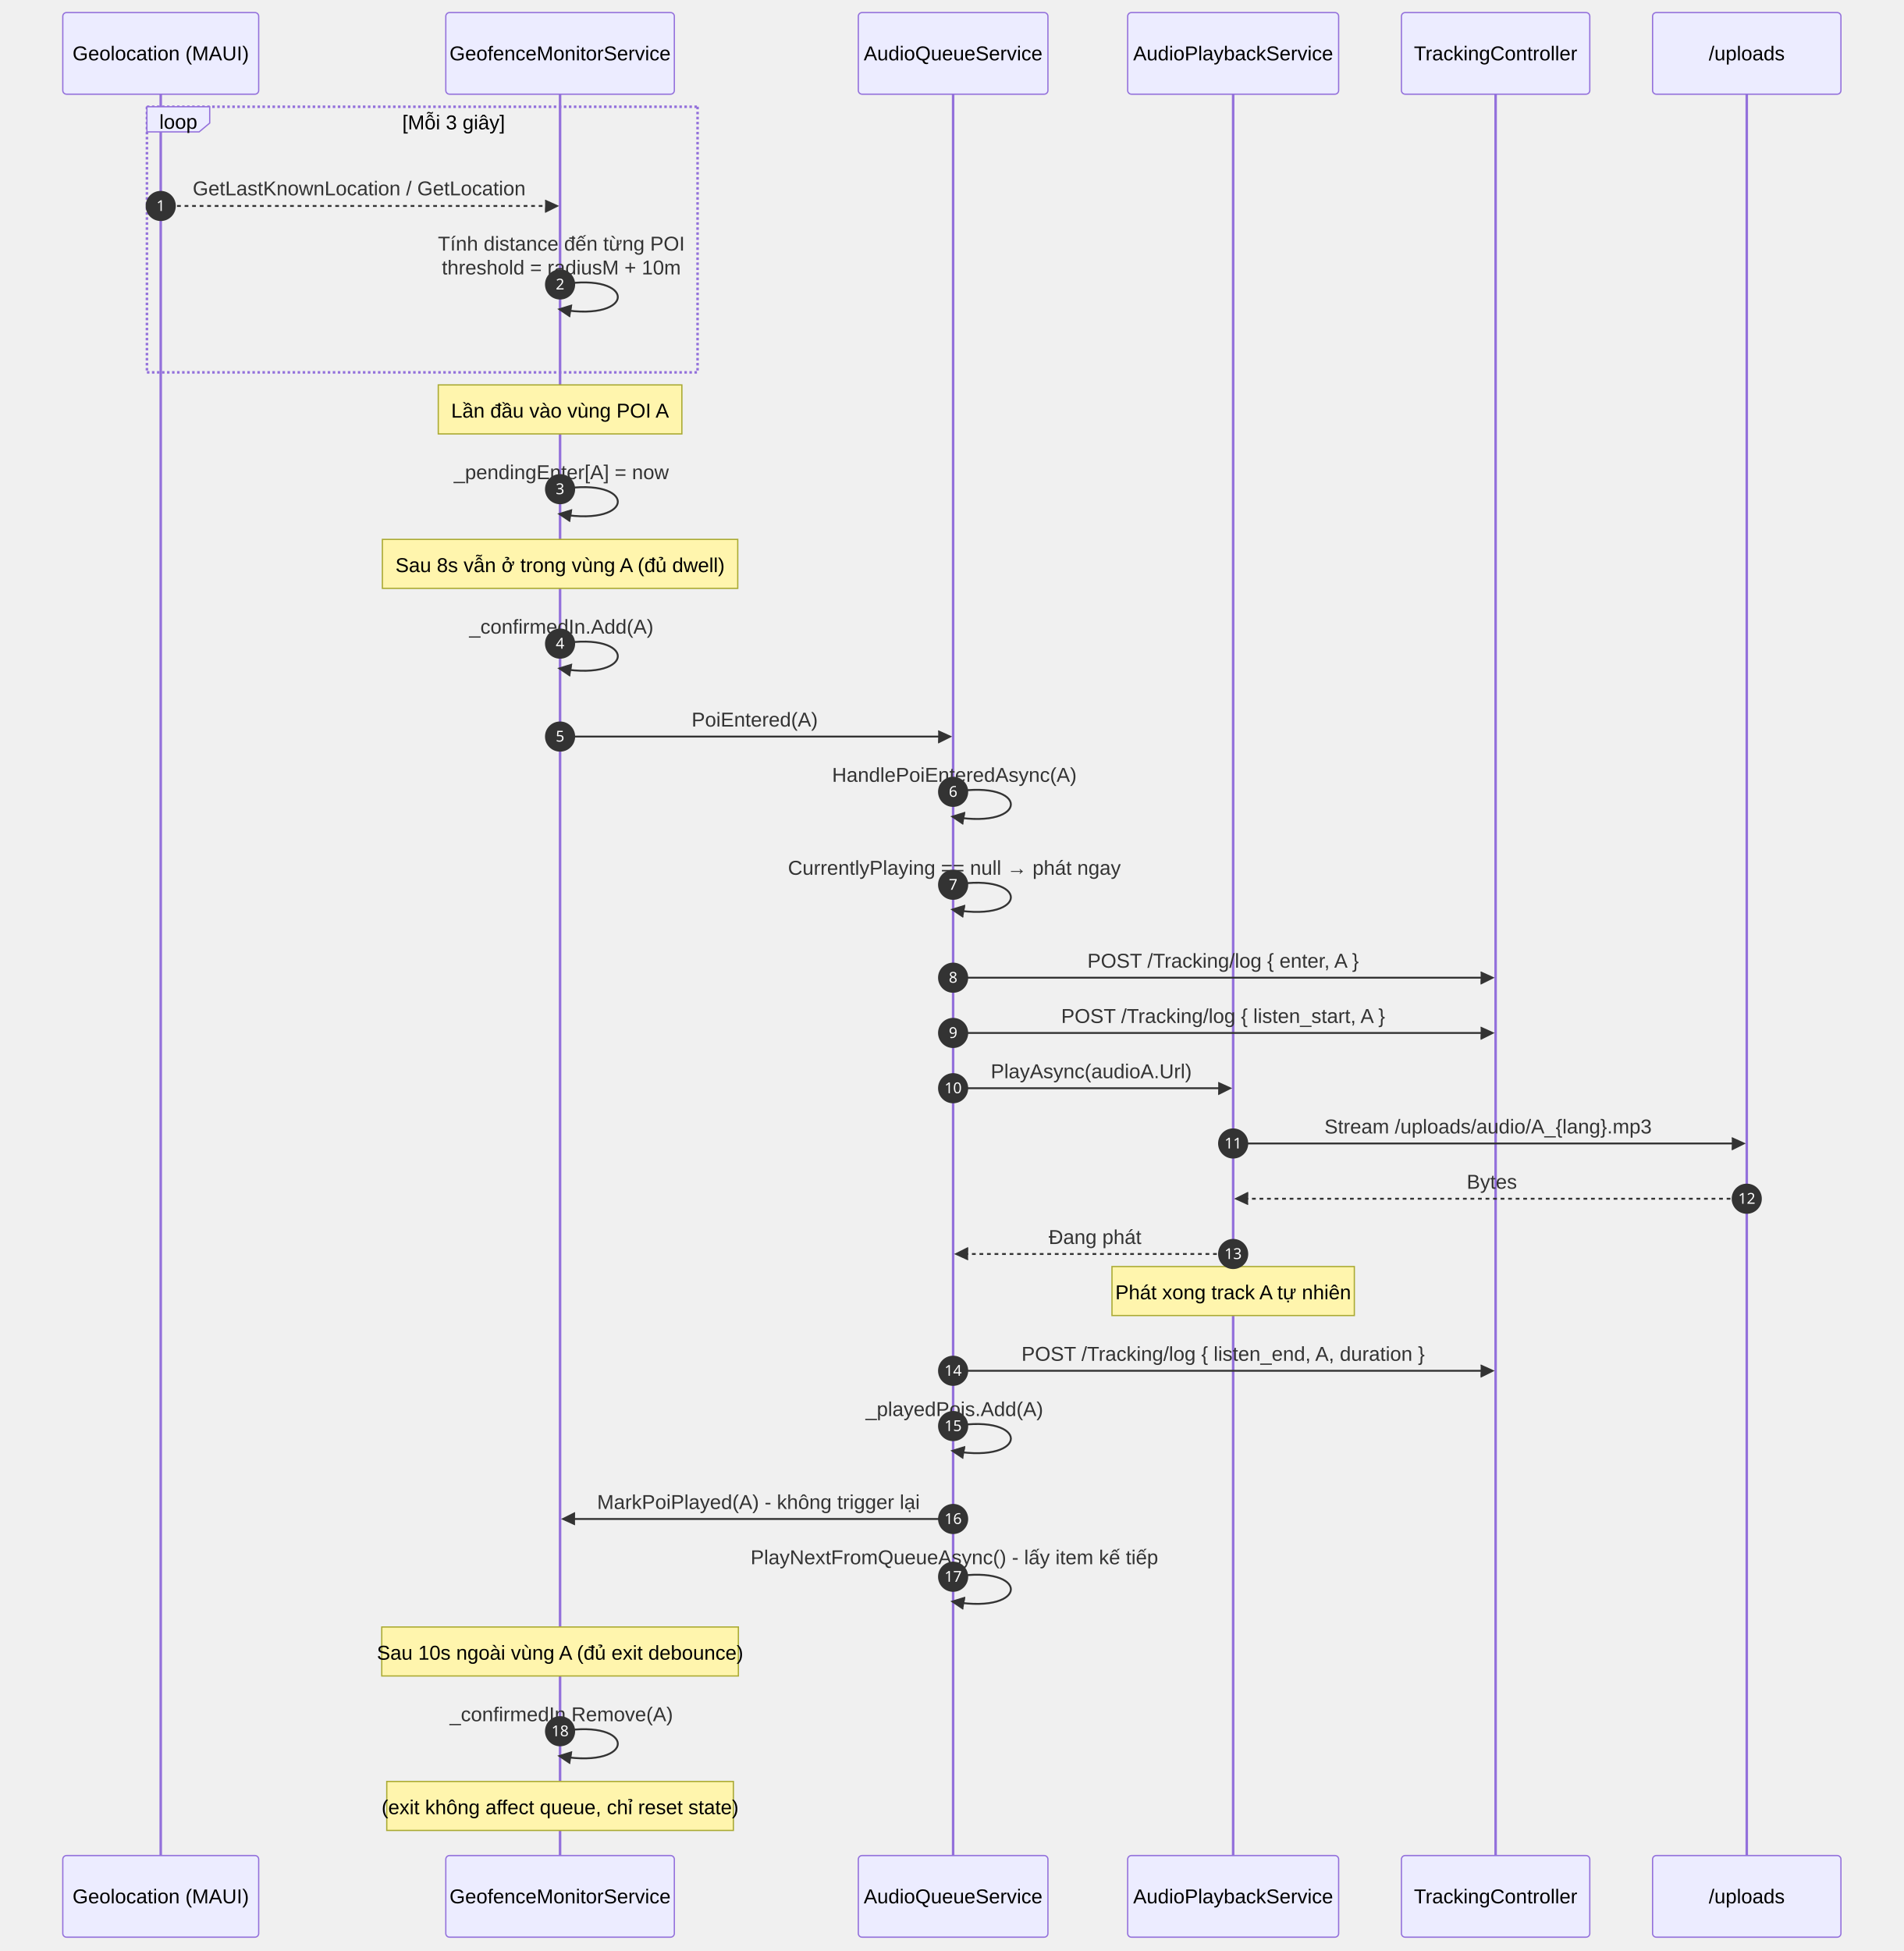
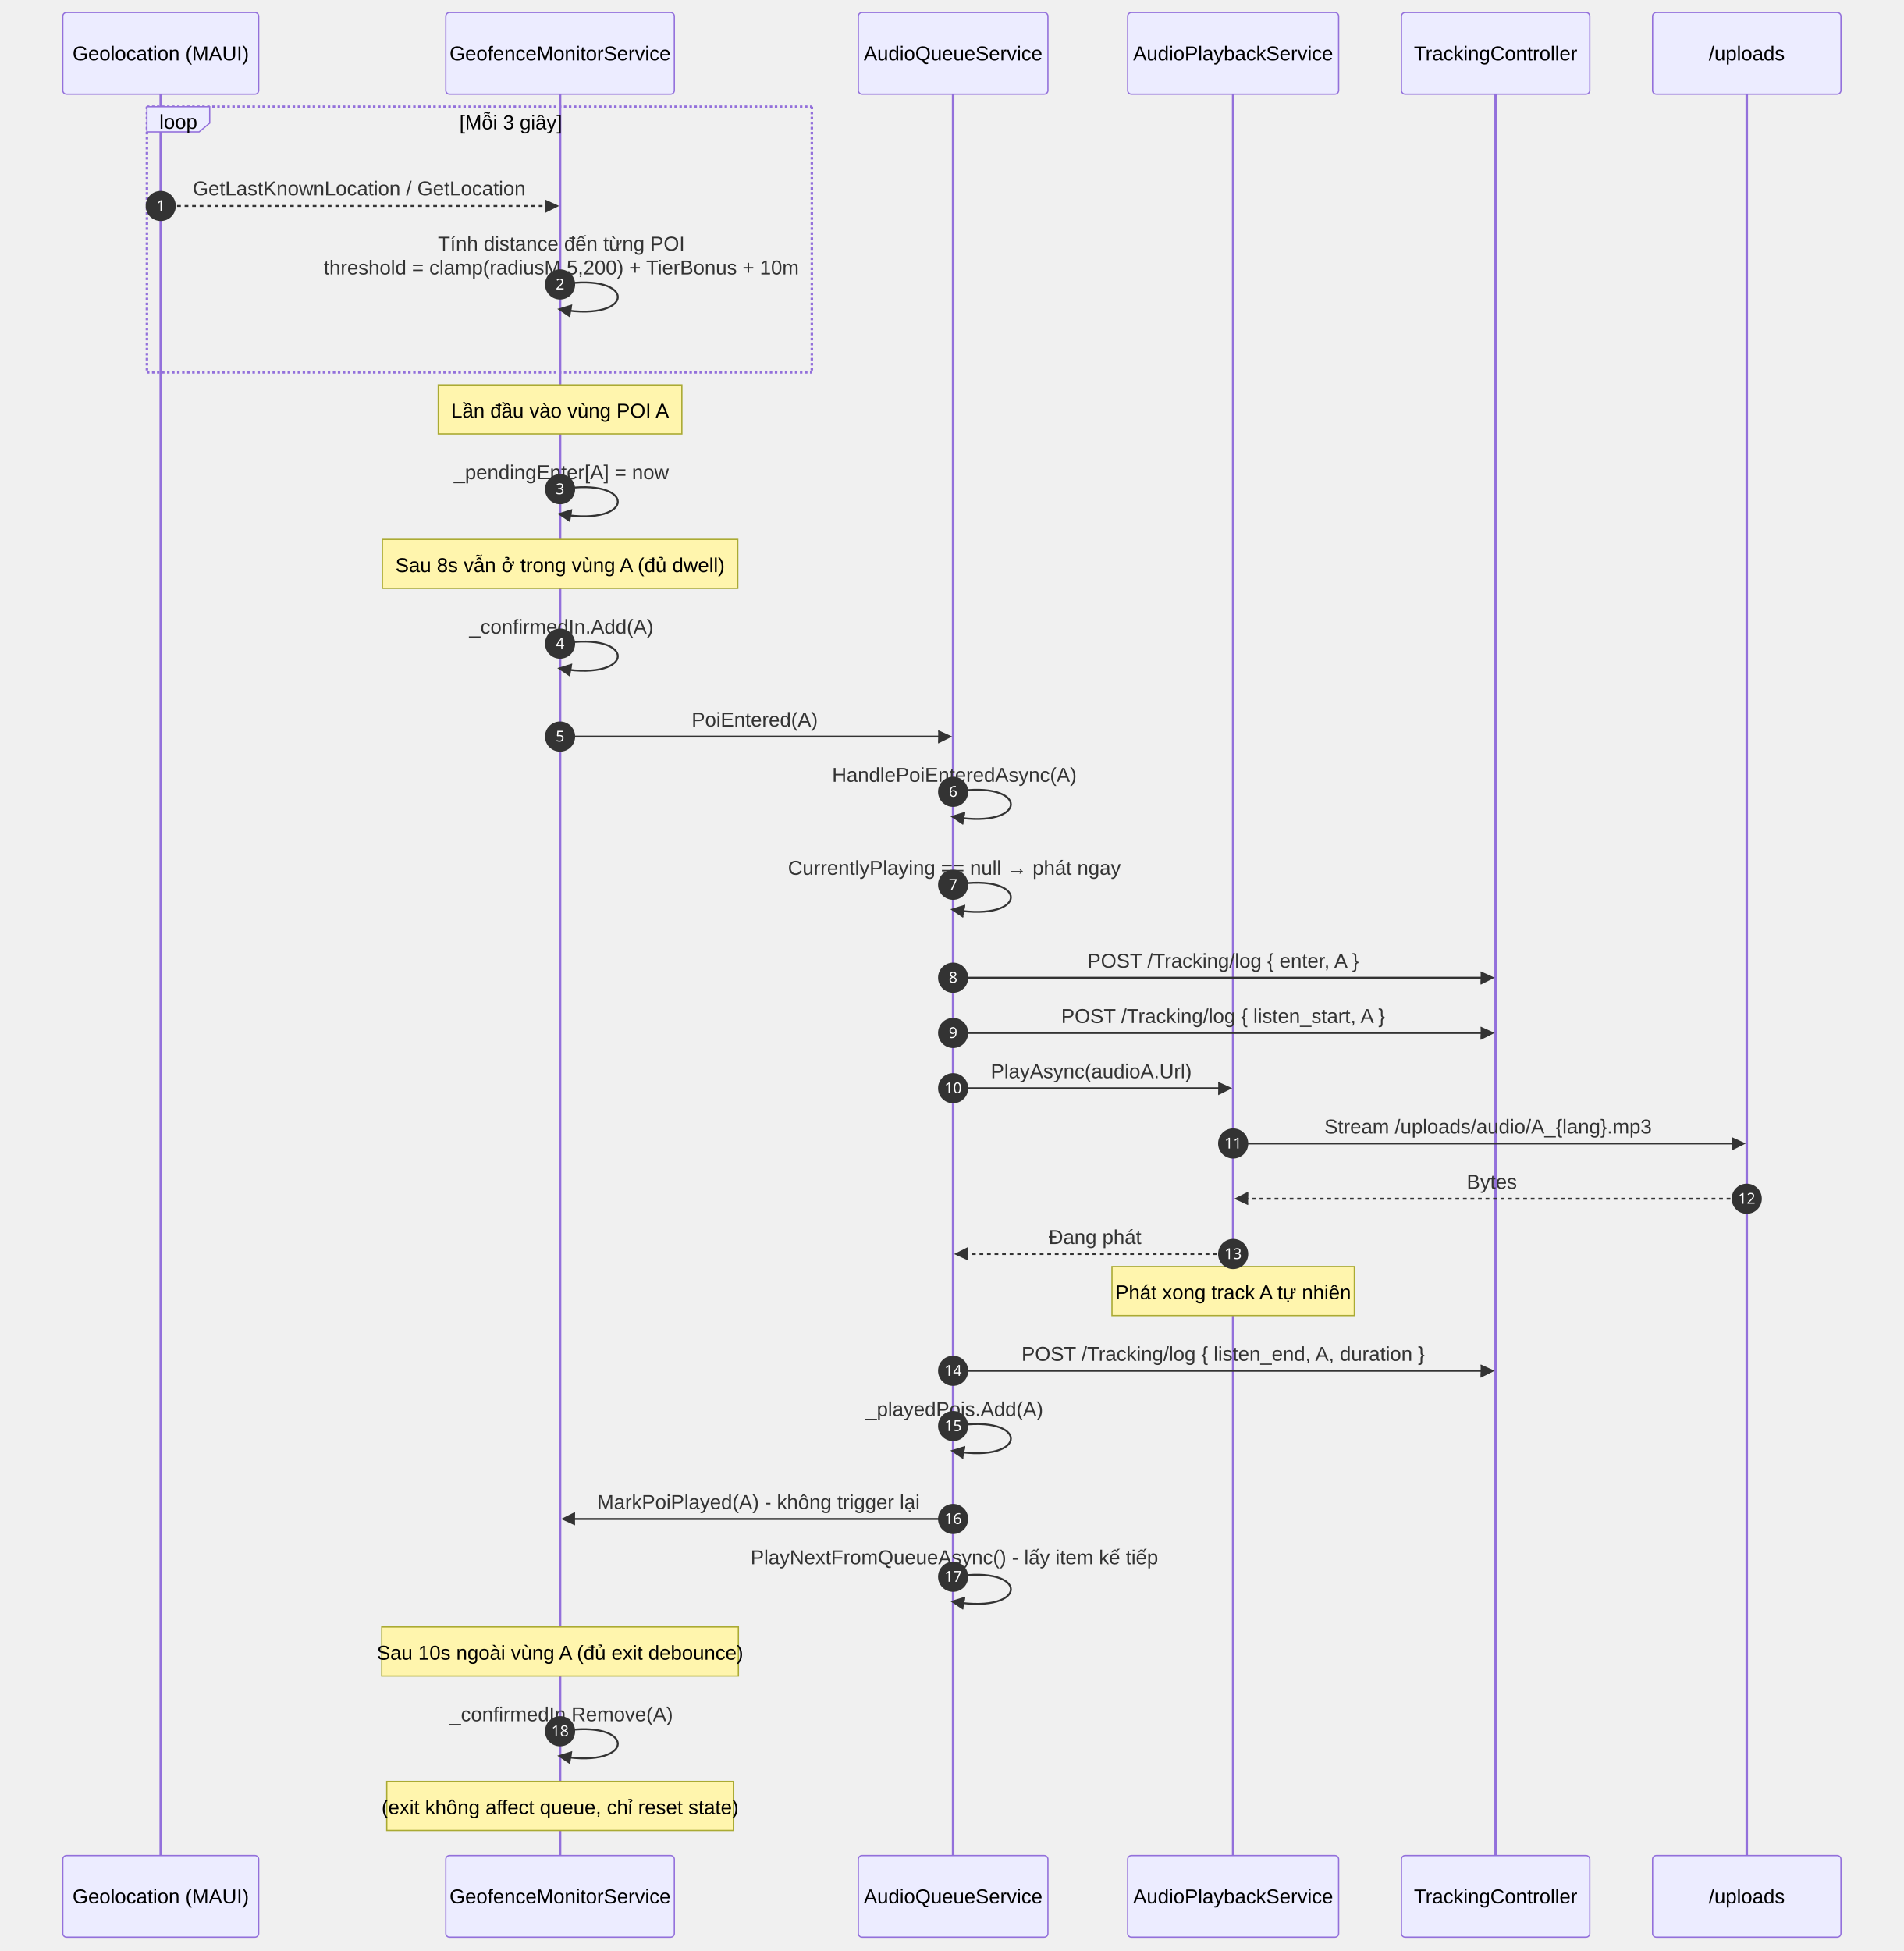
<svg xmlns="http://www.w3.org/2000/svg" id="my-svg" width="100%" style="max-width: 1516px; background-color: white;" viewBox="-50 -10 1516 1553.5" role="graphics-document document" aria-roledescription="sequence">
  <g>
    <rect x="1266" y="1467.5" fill="#eaeaea" stroke="#666" width="150" height="65" name="FS" rx="3" ry="3" class="actor actor-bottom" />
    <text x="1341" y="1500" dominant-baseline="central" alignment-baseline="central" class="actor actor-box" style="text-anchor: middle; font-size: 16px; font-weight: 400;">
      <tspan x="1341" dy="0">/uploads</tspan>
    </text>
  </g>
  <g>
    <rect x="1066" y="1467.5" fill="#eaeaea" stroke="#666" width="150" height="65" name="Track" rx="3" ry="3" class="actor actor-bottom" />
    <text x="1141" y="1500" dominant-baseline="central" alignment-baseline="central" class="actor actor-box" style="text-anchor: middle; font-size: 16px; font-weight: 400;">
      <tspan x="1141" dy="0">TrackingController</tspan>
    </text>
  </g>
  <g>
    <rect x="848" y="1467.5" fill="#eaeaea" stroke="#666" width="168" height="65" name="Play" rx="3" ry="3" class="actor actor-bottom" />
    <text x="932" y="1500" dominant-baseline="central" alignment-baseline="central" class="actor actor-box" style="text-anchor: middle; font-size: 16px; font-weight: 400;">
      <tspan x="932" dy="0">AudioPlaybackService</tspan>
    </text>
  </g>
  <g>
    <rect x="633.5" y="1467.5" fill="#eaeaea" stroke="#666" width="151" height="65" name="Q" rx="3" ry="3" class="actor actor-bottom" />
    <text x="709" y="1500" dominant-baseline="central" alignment-baseline="central" class="actor actor-box" style="text-anchor: middle; font-size: 16px; font-weight: 400;">
      <tspan x="709" dy="0">AudioQueueService</tspan>
    </text>
  </g>
  <g>
    <rect x="305" y="1467.5" fill="#eaeaea" stroke="#666" width="182" height="65" name="Geo" rx="3" ry="3" class="actor actor-bottom" />
    <text x="396" y="1500" dominant-baseline="central" alignment-baseline="central" class="actor actor-box" style="text-anchor: middle; font-size: 16px; font-weight: 400;">
      <tspan x="396" dy="0">GeofenceMonitorService</tspan>
    </text>
  </g>
  <g>
    <rect x="0" y="1467.5" fill="#eaeaea" stroke="#666" width="156" height="65" name="GPS" rx="3" ry="3" class="actor actor-bottom" />
    <text x="78" y="1500" dominant-baseline="central" alignment-baseline="central" class="actor actor-box" style="text-anchor: middle; font-size: 16px; font-weight: 400;">
      <tspan x="78" dy="0">Geolocation (MAUI)</tspan>
    </text>
  </g>
  <g>
    <line id="actor5" x1="1341" y1="65" x2="1341" y2="1467.5" class="actor-line 200" stroke-width="0.5px" stroke="#999" name="FS" data-et="life-line" data-id="FS" />
    <g id="root-5" data-et="participant" data-type="participant" data-id="FS">
      <rect x="1266" y="0" fill="#eaeaea" stroke="#666" width="150" height="65" name="FS" rx="3" ry="3" class="actor actor-top" />
      <text x="1341" y="32.5" dominant-baseline="central" alignment-baseline="central" class="actor actor-box" style="text-anchor: middle; font-size: 16px; font-weight: 400;">
        <tspan x="1341" dy="0">/uploads</tspan>
      </text>
    </g>
  </g>
  <g>
    <line id="actor4" x1="1141" y1="65" x2="1141" y2="1467.5" class="actor-line 200" stroke-width="0.5px" stroke="#999" name="Track" data-et="life-line" data-id="Track" />
    <g id="root-4" data-et="participant" data-type="participant" data-id="Track">
      <rect x="1066" y="0" fill="#eaeaea" stroke="#666" width="150" height="65" name="Track" rx="3" ry="3" class="actor actor-top" />
      <text x="1141" y="32.5" dominant-baseline="central" alignment-baseline="central" class="actor actor-box" style="text-anchor: middle; font-size: 16px; font-weight: 400;">
        <tspan x="1141" dy="0">TrackingController</tspan>
      </text>
    </g>
  </g>
  <g>
    <line id="actor3" x1="932" y1="65" x2="932" y2="1467.5" class="actor-line 200" stroke-width="0.5px" stroke="#999" name="Play" data-et="life-line" data-id="Play" />
    <g id="root-3" data-et="participant" data-type="participant" data-id="Play">
      <rect x="848" y="0" fill="#eaeaea" stroke="#666" width="168" height="65" name="Play" rx="3" ry="3" class="actor actor-top" />
      <text x="932" y="32.5" dominant-baseline="central" alignment-baseline="central" class="actor actor-box" style="text-anchor: middle; font-size: 16px; font-weight: 400;">
        <tspan x="932" dy="0">AudioPlaybackService</tspan>
      </text>
    </g>
  </g>
  <g>
    <line id="actor2" x1="709" y1="65" x2="709" y2="1467.5" class="actor-line 200" stroke-width="0.5px" stroke="#999" name="Q" data-et="life-line" data-id="Q" />
    <g id="root-2" data-et="participant" data-type="participant" data-id="Q">
      <rect x="633.5" y="0" fill="#eaeaea" stroke="#666" width="151" height="65" name="Q" rx="3" ry="3" class="actor actor-top" />
      <text x="709" y="32.5" dominant-baseline="central" alignment-baseline="central" class="actor actor-box" style="text-anchor: middle; font-size: 16px; font-weight: 400;">
        <tspan x="709" dy="0">AudioQueueService</tspan>
      </text>
    </g>
  </g>
  <g>
    <line id="actor1" x1="396" y1="65" x2="396" y2="1467.5" class="actor-line 200" stroke-width="0.5px" stroke="#999" name="Geo" data-et="life-line" data-id="Geo" />
    <g id="root-1" data-et="participant" data-type="participant" data-id="Geo">
      <rect x="305" y="0" fill="#eaeaea" stroke="#666" width="182" height="65" name="Geo" rx="3" ry="3" class="actor actor-top" />
      <text x="396" y="32.5" dominant-baseline="central" alignment-baseline="central" class="actor actor-box" style="text-anchor: middle; font-size: 16px; font-weight: 400;">
        <tspan x="396" dy="0">GeofenceMonitorService</tspan>
      </text>
    </g>
  </g>
  <g>
    <line id="actor0" x1="78" y1="65" x2="78" y2="1467.5" class="actor-line 200" stroke-width="0.5px" stroke="#999" name="GPS" data-et="life-line" data-id="GPS" />
    <g id="root-0" data-et="participant" data-type="participant" data-id="GPS">
      <rect x="0" y="0" fill="#eaeaea" stroke="#666" width="156" height="65" name="GPS" rx="3" ry="3" class="actor actor-top" />
      <text x="78" y="32.5" dominant-baseline="central" alignment-baseline="central" class="actor actor-box" style="text-anchor: middle; font-size: 16px; font-weight: 400;">
        <tspan x="78" dy="0">Geolocation (MAUI)</tspan>
      </text>
    </g>
  </g>
  <style>#my-svg{font-family:"trebuchet ms",verdana,arial,sans-serif;font-size:16px;fill:#333;}@keyframes edge-animation-frame{from{stroke-dashoffset:0;}}@keyframes dash{to{stroke-dashoffset:0;}}#my-svg .edge-animation-slow{stroke-dasharray:9,5!important;stroke-dashoffset:900;animation:dash 50s linear infinite;stroke-linecap:round;}#my-svg .edge-animation-fast{stroke-dasharray:9,5!important;stroke-dashoffset:900;animation:dash 20s linear infinite;stroke-linecap:round;}#my-svg .error-icon{fill:#552222;}#my-svg .error-text{fill:#552222;stroke:#552222;}#my-svg .edge-thickness-normal{stroke-width:1px;}#my-svg .edge-thickness-thick{stroke-width:3.5px;}#my-svg .edge-pattern-solid{stroke-dasharray:0;}#my-svg .edge-thickness-invisible{stroke-width:0;fill:none;}#my-svg .edge-pattern-dashed{stroke-dasharray:3;}#my-svg .edge-pattern-dotted{stroke-dasharray:2;}#my-svg .marker{fill:#333333;stroke:#333333;}#my-svg .marker.cross{stroke:#333333;}#my-svg svg{font-family:"trebuchet ms",verdana,arial,sans-serif;font-size:16px;}#my-svg p{margin:0;}#my-svg .actor{stroke:#9370DB;fill:#ECECFF;stroke-width:1;}#my-svg rect.actor.outer-path[data-look="neo"]{filter:drop-shadow(1px 2px 2px rgba(185, 185, 185, 1));}#my-svg rect.note[data-look="neo"]{stroke:#aaaa33;fill:#fff5ad;filter:drop-shadow(1px 2px 2px rgba(185, 185, 185, 1));}#my-svg text.actor&gt;tspan{fill:black;stroke:none;}#my-svg .actor-line{stroke:#9370DB;}#my-svg .innerArc{stroke-width:1.5;stroke-dasharray:none;}#my-svg .messageLine0{stroke-width:1.5;stroke-dasharray:none;stroke:#333;}#my-svg .messageLine1{stroke-width:1.5;stroke-dasharray:2,2;stroke:#333;}#my-svg [id$="-arrowhead"] path{fill:#333;stroke:#333;}#my-svg .sequenceNumber{fill:white;}#my-svg [id$="-sequencenumber"]{fill:#333;}#my-svg [id$="-crosshead"] path{fill:#333;stroke:#333;}#my-svg .messageText{fill:#333;stroke:none;}#my-svg .labelBox{stroke:#9370DB;fill:#ECECFF;filter:none;}#my-svg .labelText,#my-svg .labelText&gt;tspan{fill:black;stroke:none;}#my-svg .loopText,#my-svg .loopText&gt;tspan{fill:black;stroke:none;}#my-svg .loopLine{stroke-width:2px;stroke-dasharray:2,2;stroke:#9370DB;fill:#9370DB;}#my-svg .note{stroke:#aaaa33;fill:#fff5ad;}#my-svg .noteText,#my-svg .noteText&gt;tspan{fill:black;stroke:none;font-weight:normal;}#my-svg .activation0{fill:#f4f4f4;stroke:#666;}#my-svg .activation1{fill:#f4f4f4;stroke:#666;}#my-svg .activation2{fill:#f4f4f4;stroke:#666;}#my-svg .actorPopupMenu{position:absolute;}#my-svg .actorPopupMenuPanel{position:absolute;fill:#ECECFF;box-shadow:0px 8px 16px 0px rgba(0,0,0,0.2);filter:drop-shadow(3px 5px 2px rgb(0 0 0 / 0.4));}#my-svg .actor-man circle,#my-svg line{fill:#ECECFF;stroke-width:2px;}#my-svg g rect.rect{filter:drop-shadow(1px 2px 2px rgba(185, 185, 185, 1));stroke:#9370DB;}#my-svg .node .neo-node{stroke:#9370DB;}#my-svg [data-look="neo"].node rect,#my-svg [data-look="neo"].cluster rect,#my-svg [data-look="neo"].node polygon{stroke:#9370DB;filter:drop-shadow(1px 2px 2px rgba(185, 185, 185, 1));}#my-svg [data-look="neo"].node path{stroke:#9370DB;stroke-width:1px;}#my-svg [data-look="neo"].node .outer-path{filter:drop-shadow(1px 2px 2px rgba(185, 185, 185, 1));}#my-svg [data-look="neo"].node .neo-line path{stroke:#9370DB;filter:none;}#my-svg [data-look="neo"].node circle{stroke:#9370DB;filter:drop-shadow(1px 2px 2px rgba(185, 185, 185, 1));}#my-svg [data-look="neo"].node circle .state-start{fill:#000000;}#my-svg [data-look="neo"].icon-shape .icon{fill:#9370DB;filter:drop-shadow(1px 2px 2px rgba(185, 185, 185, 1));}#my-svg [data-look="neo"].icon-shape .icon-neo path{stroke:#9370DB;filter:drop-shadow(1px 2px 2px rgba(185, 185, 185, 1));}#my-svg :root{--mermaid-font-family:"trebuchet ms",verdana,arial,sans-serif;}</style>
  <g />
  <defs>
    <symbol id="my-svg-computer" width="24" height="24">
      <path transform="scale(.5)" d="M2 2v13h20v-13h-20zm18 11h-16v-9h16v9zm-10.228 6l.466-1h3.524l.467 1h-4.457zm14.228 3h-24l2-6h2.104l-1.33 4h18.45l-1.297-4h2.073l2 6zm-5-10h-14v-7h14v7z" />
    </symbol>
  </defs>
  <defs>
    <symbol id="my-svg-database" fill-rule="evenodd" clip-rule="evenodd">
      <path transform="scale(.5)" d="M12.258.001l.256.004.255.005.253.008.251.01.249.012.247.015.246.016.242.019.241.02.239.023.236.024.233.027.231.028.229.031.225.032.223.034.22.036.217.038.214.04.211.041.208.043.205.045.201.046.198.048.194.05.191.051.187.053.183.054.18.056.175.057.172.059.168.06.163.061.16.063.155.064.15.066.074.033.073.033.071.034.07.034.069.035.068.035.067.035.066.035.064.036.064.036.062.036.06.036.06.037.058.037.058.037.055.038.055.038.053.038.052.038.051.039.05.039.048.039.047.039.045.04.044.04.043.04.041.04.04.041.039.041.037.041.036.041.034.041.033.042.032.042.03.042.029.042.027.042.026.043.024.043.023.043.021.043.02.043.018.044.017.043.015.044.013.044.012.044.011.045.009.044.007.045.006.045.004.045.002.045.001.045v17l-.001.045-.002.045-.004.045-.006.045-.007.045-.009.044-.011.045-.012.044-.013.044-.015.044-.017.043-.018.044-.02.043-.021.043-.023.043-.024.043-.026.043-.027.042-.029.042-.03.042-.032.042-.033.042-.034.041-.036.041-.037.041-.039.041-.04.041-.041.04-.043.04-.044.04-.045.04-.047.039-.048.039-.05.039-.051.039-.052.038-.053.038-.055.038-.055.038-.058.037-.058.037-.06.037-.06.036-.062.036-.064.036-.064.036-.066.035-.067.035-.068.035-.069.035-.07.034-.071.034-.073.033-.074.033-.15.066-.155.064-.16.063-.163.061-.168.06-.172.059-.175.057-.18.056-.183.054-.187.053-.191.051-.194.05-.198.048-.201.046-.205.045-.208.043-.211.041-.214.04-.217.038-.22.036-.223.034-.225.032-.229.031-.231.028-.233.027-.236.024-.239.023-.241.02-.242.019-.246.016-.247.015-.249.012-.251.01-.253.008-.255.005-.256.004-.258.001-.258-.001-.256-.004-.255-.005-.253-.008-.251-.01-.249-.012-.247-.015-.245-.016-.243-.019-.241-.02-.238-.023-.236-.024-.234-.027-.231-.028-.228-.031-.226-.032-.223-.034-.22-.036-.217-.038-.214-.04-.211-.041-.208-.043-.204-.045-.201-.046-.198-.048-.195-.05-.19-.051-.187-.053-.184-.054-.179-.056-.176-.057-.172-.059-.167-.06-.164-.061-.159-.063-.155-.064-.151-.066-.074-.033-.072-.033-.072-.034-.07-.034-.069-.035-.068-.035-.067-.035-.066-.035-.064-.036-.063-.036-.062-.036-.061-.036-.06-.037-.058-.037-.057-.037-.056-.038-.055-.038-.053-.038-.052-.038-.051-.039-.049-.039-.049-.039-.046-.039-.046-.04-.044-.04-.043-.04-.041-.04-.04-.041-.039-.041-.037-.041-.036-.041-.034-.041-.033-.042-.032-.042-.03-.042-.029-.042-.027-.042-.026-.043-.024-.043-.023-.043-.021-.043-.02-.043-.018-.044-.017-.043-.015-.044-.013-.044-.012-.044-.011-.045-.009-.044-.007-.045-.006-.045-.004-.045-.002-.045-.001-.045v-17l.001-.045.002-.045.004-.045.006-.045.007-.045.009-.044.011-.045.012-.044.013-.044.015-.044.017-.043.018-.044.02-.043.021-.043.023-.043.024-.043.026-.043.027-.042.029-.042.03-.042.032-.042.033-.042.034-.041.036-.041.037-.041.039-.041.04-.041.041-.04.043-.04.044-.04.046-.04.046-.039.049-.039.049-.039.051-.039.052-.038.053-.038.055-.038.056-.038.057-.037.058-.037.06-.037.061-.036.062-.036.063-.036.064-.036.066-.035.067-.035.068-.035.069-.035.07-.034.072-.034.072-.033.074-.033.151-.066.155-.064.159-.063.164-.061.167-.06.172-.059.176-.057.179-.056.184-.054.187-.053.19-.051.195-.05.198-.048.201-.046.204-.045.208-.043.211-.041.214-.04.217-.038.22-.036.223-.034.226-.032.228-.031.231-.028.234-.027.236-.024.238-.023.241-.02.243-.019.245-.016.247-.015.249-.012.251-.01.253-.008.255-.005.256-.004.258-.001.258.001zm-9.258 20.499v.01l.001.021.003.021.004.022.005.021.006.022.007.022.009.023.01.022.011.023.012.023.013.023.015.023.016.024.017.023.018.024.019.024.021.024.022.025.023.024.024.025.052.049.056.05.061.051.066.051.07.051.075.051.079.052.084.052.088.052.092.052.097.052.102.051.105.052.11.052.114.051.119.051.123.051.127.05.131.05.135.05.139.048.144.049.147.047.152.047.155.047.16.045.163.045.167.043.171.043.176.041.178.041.183.039.187.039.19.037.194.035.197.035.202.033.204.031.209.03.212.029.216.027.219.025.222.024.226.021.23.02.233.018.236.016.24.015.243.012.246.01.249.008.253.005.256.004.259.001.26-.001.257-.004.254-.005.25-.008.247-.011.244-.012.241-.014.237-.016.233-.018.231-.021.226-.021.224-.024.22-.026.216-.027.212-.028.21-.031.205-.031.202-.034.198-.034.194-.036.191-.037.187-.039.183-.04.179-.04.175-.042.172-.043.168-.044.163-.045.16-.046.155-.046.152-.047.148-.048.143-.049.139-.049.136-.05.131-.05.126-.05.123-.051.118-.052.114-.051.11-.052.106-.052.101-.052.096-.052.092-.052.088-.053.083-.051.079-.052.074-.052.07-.051.065-.051.06-.051.056-.05.051-.05.023-.024.023-.025.021-.024.02-.024.019-.024.018-.024.017-.024.015-.023.014-.024.013-.023.012-.023.01-.023.01-.022.008-.022.006-.022.006-.022.004-.022.004-.021.001-.021.001-.021v-4.127l-.077.055-.08.053-.083.054-.085.053-.087.052-.09.052-.093.051-.095.05-.097.05-.1.049-.102.049-.105.048-.106.047-.109.047-.111.046-.114.045-.115.045-.118.044-.12.043-.122.042-.124.042-.126.041-.128.04-.13.04-.132.038-.134.038-.135.037-.138.037-.139.035-.142.035-.143.034-.144.033-.147.032-.148.031-.15.03-.151.03-.153.029-.154.027-.156.027-.158.026-.159.025-.161.024-.162.023-.163.022-.165.021-.166.02-.167.019-.169.018-.169.017-.171.016-.173.015-.173.014-.175.013-.175.012-.177.011-.178.01-.179.008-.179.008-.181.006-.182.005-.182.004-.184.003-.184.002h-.37l-.184-.002-.184-.003-.182-.004-.182-.005-.181-.006-.179-.008-.179-.008-.178-.01-.176-.011-.176-.012-.175-.013-.173-.014-.172-.015-.171-.016-.17-.017-.169-.018-.167-.019-.166-.02-.165-.021-.163-.022-.162-.023-.161-.024-.159-.025-.157-.026-.156-.027-.155-.027-.153-.029-.151-.03-.15-.03-.148-.031-.146-.032-.145-.033-.143-.034-.141-.035-.14-.035-.137-.037-.136-.037-.134-.038-.132-.038-.13-.04-.128-.04-.126-.041-.124-.042-.122-.042-.12-.044-.117-.043-.116-.045-.113-.045-.112-.046-.109-.047-.106-.047-.105-.048-.102-.049-.1-.049-.097-.05-.095-.05-.093-.052-.09-.051-.087-.052-.085-.053-.083-.054-.08-.054-.077-.054v4.127zm0-5.654v.011l.001.021.003.021.004.021.005.022.006.022.007.022.009.022.01.022.011.023.012.023.013.023.015.024.016.023.017.024.018.024.019.024.021.024.022.024.023.025.024.024.052.05.056.05.061.05.066.051.07.051.075.052.079.051.084.052.088.052.092.052.097.052.102.052.105.052.11.051.114.051.119.052.123.05.127.051.131.05.135.049.139.049.144.048.147.048.152.047.155.046.16.045.163.045.167.044.171.042.176.042.178.04.183.04.187.038.19.037.194.036.197.034.202.033.204.032.209.03.212.028.216.027.219.025.222.024.226.022.23.02.233.018.236.016.24.014.243.012.246.01.249.008.253.006.256.003.259.001.26-.001.257-.003.254-.006.25-.008.247-.01.244-.012.241-.015.237-.016.233-.018.231-.02.226-.022.224-.024.22-.025.216-.027.212-.029.21-.03.205-.032.202-.033.198-.035.194-.036.191-.037.187-.039.183-.039.179-.041.175-.042.172-.043.168-.044.163-.045.16-.045.155-.047.152-.047.148-.048.143-.048.139-.05.136-.049.131-.05.126-.051.123-.051.118-.051.114-.052.11-.052.106-.052.101-.052.096-.052.092-.052.088-.052.083-.052.079-.052.074-.051.07-.052.065-.051.06-.05.056-.051.051-.049.023-.025.023-.024.021-.025.02-.024.019-.024.018-.024.017-.024.015-.023.014-.023.013-.024.012-.022.01-.023.01-.023.008-.022.006-.022.006-.022.004-.021.004-.022.001-.021.001-.021v-4.139l-.077.054-.08.054-.083.054-.085.052-.087.053-.09.051-.093.051-.095.051-.097.05-.1.049-.102.049-.105.048-.106.047-.109.047-.111.046-.114.045-.115.044-.118.044-.12.044-.122.042-.124.042-.126.041-.128.04-.13.039-.132.039-.134.038-.135.037-.138.036-.139.036-.142.035-.143.033-.144.033-.147.033-.148.031-.15.03-.151.03-.153.028-.154.028-.156.027-.158.026-.159.025-.161.024-.162.023-.163.022-.165.021-.166.02-.167.019-.169.018-.169.017-.171.016-.173.015-.173.014-.175.013-.175.012-.177.011-.178.009-.179.009-.179.007-.181.007-.182.005-.182.004-.184.003-.184.002h-.37l-.184-.002-.184-.003-.182-.004-.182-.005-.181-.007-.179-.007-.179-.009-.178-.009-.176-.011-.176-.012-.175-.013-.173-.014-.172-.015-.171-.016-.17-.017-.169-.018-.167-.019-.166-.02-.165-.021-.163-.022-.162-.023-.161-.024-.159-.025-.157-.026-.156-.027-.155-.028-.153-.028-.151-.03-.15-.03-.148-.031-.146-.033-.145-.033-.143-.033-.141-.035-.14-.036-.137-.036-.136-.037-.134-.038-.132-.039-.13-.039-.128-.04-.126-.041-.124-.042-.122-.043-.12-.043-.117-.044-.116-.044-.113-.046-.112-.046-.109-.046-.106-.047-.105-.048-.102-.049-.1-.049-.097-.05-.095-.051-.093-.051-.09-.051-.087-.053-.085-.052-.083-.054-.08-.054-.077-.054v4.139zm0-5.666v.011l.001.02.003.022.004.021.005.022.006.021.007.022.009.023.01.022.011.023.012.023.013.023.015.023.016.024.017.024.018.023.019.024.021.025.022.024.023.024.024.025.052.05.056.05.061.05.066.051.07.051.075.052.079.051.084.052.088.052.092.052.097.052.102.052.105.051.11.052.114.051.119.051.123.051.127.05.131.05.135.05.139.049.144.048.147.048.152.047.155.046.16.045.163.045.167.043.171.043.176.042.178.04.183.04.187.038.19.037.194.036.197.034.202.033.204.032.209.03.212.028.216.027.219.025.222.024.226.021.23.02.233.018.236.017.24.014.243.012.246.01.249.008.253.006.256.003.259.001.26-.001.257-.003.254-.006.25-.008.247-.01.244-.013.241-.014.237-.016.233-.018.231-.02.226-.022.224-.024.22-.025.216-.027.212-.029.21-.03.205-.032.202-.033.198-.035.194-.036.191-.037.187-.039.183-.039.179-.041.175-.042.172-.043.168-.044.163-.045.16-.045.155-.047.152-.047.148-.048.143-.049.139-.049.136-.049.131-.051.126-.05.123-.051.118-.052.114-.051.11-.052.106-.052.101-.052.096-.052.092-.052.088-.052.083-.052.079-.052.074-.052.07-.051.065-.051.06-.051.056-.05.051-.049.023-.025.023-.025.021-.024.02-.024.019-.024.018-.024.017-.024.015-.023.014-.024.013-.023.012-.023.01-.022.01-.023.008-.022.006-.022.006-.022.004-.022.004-.021.001-.021.001-.021v-4.153l-.077.054-.08.054-.083.053-.085.053-.087.053-.09.051-.093.051-.095.051-.097.05-.1.049-.102.048-.105.048-.106.048-.109.046-.111.046-.114.046-.115.044-.118.044-.12.043-.122.043-.124.042-.126.041-.128.04-.13.039-.132.039-.134.038-.135.037-.138.036-.139.036-.142.034-.143.034-.144.033-.147.032-.148.032-.15.03-.151.03-.153.028-.154.028-.156.027-.158.026-.159.024-.161.024-.162.023-.163.023-.165.021-.166.02-.167.019-.169.018-.169.017-.171.016-.173.015-.173.014-.175.013-.175.012-.177.01-.178.01-.179.009-.179.007-.181.006-.182.006-.182.004-.184.003-.184.001-.185.001-.185-.001-.184-.001-.184-.003-.182-.004-.182-.006-.181-.006-.179-.007-.179-.009-.178-.01-.176-.01-.176-.012-.175-.013-.173-.014-.172-.015-.171-.016-.17-.017-.169-.018-.167-.019-.166-.02-.165-.021-.163-.023-.162-.023-.161-.024-.159-.024-.157-.026-.156-.027-.155-.028-.153-.028-.151-.03-.15-.03-.148-.032-.146-.032-.145-.033-.143-.034-.141-.034-.14-.036-.137-.036-.136-.037-.134-.038-.132-.039-.13-.039-.128-.041-.126-.041-.124-.041-.122-.043-.12-.043-.117-.044-.116-.044-.113-.046-.112-.046-.109-.046-.106-.048-.105-.048-.102-.048-.1-.05-.097-.049-.095-.051-.093-.051-.09-.052-.087-.052-.085-.053-.083-.053-.08-.054-.077-.054v4.153zm8.74-8.179l-.257.004-.254.005-.25.008-.247.011-.244.012-.241.014-.237.016-.233.018-.231.021-.226.022-.224.023-.22.026-.216.027-.212.028-.21.031-.205.032-.202.033-.198.034-.194.036-.191.038-.187.038-.183.04-.179.041-.175.042-.172.043-.168.043-.163.045-.16.046-.155.046-.152.048-.148.048-.143.048-.139.049-.136.05-.131.05-.126.051-.123.051-.118.051-.114.052-.11.052-.106.052-.101.052-.096.052-.092.052-.088.052-.083.052-.079.052-.074.051-.07.052-.065.051-.06.05-.056.05-.051.05-.023.025-.023.024-.021.024-.02.025-.019.024-.018.024-.017.023-.015.024-.014.023-.013.023-.012.023-.01.023-.01.022-.008.022-.006.023-.006.021-.004.022-.004.021-.001.021-.001.021.001.021.001.021.004.021.004.022.006.021.006.023.008.022.01.022.01.023.012.023.013.023.014.023.015.024.017.023.018.024.019.024.02.025.021.024.023.024.023.025.051.05.056.05.06.05.065.051.07.052.074.051.079.052.083.052.088.052.092.052.096.052.101.052.106.052.11.052.114.052.118.051.123.051.126.051.131.05.136.05.139.049.143.048.148.048.152.048.155.046.16.046.163.045.168.043.172.043.175.042.179.041.183.04.187.038.191.038.194.036.198.034.202.033.205.032.21.031.212.028.216.027.22.026.224.023.226.022.231.021.233.018.237.016.241.014.244.012.247.011.25.008.254.005.257.004.26.001.26-.001.257-.004.254-.005.25-.008.247-.011.244-.012.241-.014.237-.016.233-.018.231-.021.226-.022.224-.023.22-.026.216-.027.212-.028.21-.031.205-.032.202-.033.198-.034.194-.036.191-.038.187-.038.183-.04.179-.041.175-.042.172-.043.168-.043.163-.045.16-.046.155-.046.152-.048.148-.048.143-.048.139-.049.136-.05.131-.05.126-.051.123-.051.118-.051.114-.052.11-.052.106-.052.101-.052.096-.052.092-.052.088-.052.083-.052.079-.052.074-.051.07-.052.065-.051.06-.05.056-.05.051-.05.023-.025.023-.024.021-.024.02-.025.019-.024.018-.024.017-.023.015-.024.014-.023.013-.023.012-.023.01-.023.01-.022.008-.022.006-.023.006-.021.004-.022.004-.021.001-.021.001-.021-.001-.021-.001-.021-.004-.021-.004-.022-.006-.021-.006-.023-.008-.022-.01-.022-.01-.023-.012-.023-.013-.023-.014-.023-.015-.024-.017-.023-.018-.024-.019-.024-.02-.025-.021-.024-.023-.024-.023-.025-.051-.05-.056-.05-.06-.05-.065-.051-.07-.052-.074-.051-.079-.052-.083-.052-.088-.052-.092-.052-.096-.052-.101-.052-.106-.052-.11-.052-.114-.052-.118-.051-.123-.051-.126-.051-.131-.05-.136-.05-.139-.049-.143-.048-.148-.048-.152-.048-.155-.046-.16-.046-.163-.045-.168-.043-.172-.043-.175-.042-.179-.041-.183-.04-.187-.038-.191-.038-.194-.036-.198-.034-.202-.033-.205-.032-.21-.031-.212-.028-.216-.027-.22-.026-.224-.023-.226-.022-.231-.021-.233-.018-.237-.016-.241-.014-.244-.012-.247-.011-.25-.008-.254-.005-.257-.004-.26-.001-.26.001z" />
    </symbol>
  </defs>
  <defs>
    <symbol id="my-svg-clock" width="24" height="24">
      <path transform="scale(.5)" d="M12 2c5.514 0 10 4.486 10 10s-4.486 10-10 10-10-4.486-10-10 4.486-10 10-10zm0-2c-6.627 0-12 5.373-12 12s5.373 12 12 12 12-5.373 12-12-5.373-12-12-12zm5.848 12.459c.202.038.202.333.001.372-1.907.361-6.045 1.111-6.547 1.111-.719 0-1.301-.582-1.301-1.301 0-.512.77-5.447 1.125-7.445.034-.192.312-.181.343.014l.985 6.238 5.394 1.011z" />
    </symbol>
  </defs>
  <defs>
    <marker id="my-svg-arrowhead" refX="7.9" refY="5" markerUnits="userSpaceOnUse" markerWidth="12" markerHeight="12" orient="auto-start-reverse">
      <path d="M -1 0 L 10 5 L 0 10 z" />
    </marker>
  </defs>
  <defs>
    <marker id="my-svg-crosshead" markerWidth="15" markerHeight="8" orient="auto" refX="4" refY="4.5">
      <path fill="none" stroke="#000000" stroke-width="1pt" d="M 1,2 L 6,7 M 6,2 L 1,7" style="stroke-dasharray: 0, 0;" />
    </marker>
  </defs>
  <defs>
    <marker id="my-svg-filled-head" refX="15.5" refY="7" markerWidth="20" markerHeight="28" orient="auto">
      <path d="M 18,7 L9,13 L14,7 L9,1 Z" />
    </marker>
  </defs>
  <defs>
    <marker id="my-svg-sequencenumber" refX="15" refY="15" markerWidth="60" markerHeight="40" orient="auto">
      <circle cx="15" cy="15" r="6" />
    </marker>
  </defs>
  <defs>
    <marker id="my-svg-solidTopArrowHead" refX="7.9" refY="7.25" markerUnits="userSpaceOnUse" markerWidth="12" markerHeight="12" orient="auto-start-reverse">
      <path d="M 0 0 L 10 8 L 0 8 z" />
    </marker>
  </defs>
  <defs>
    <marker id="my-svg-solidBottomArrowHead" refX="7.9" refY="0.75" markerUnits="userSpaceOnUse" markerWidth="12" markerHeight="12" orient="auto-start-reverse">
      <path d="M 0 0 L 10 0 L 0 8 z" />
    </marker>
  </defs>
  <defs>
    <marker id="my-svg-stickTopArrowHead" refX="7.5" refY="7" markerUnits="userSpaceOnUse" markerWidth="12" markerHeight="12" orient="auto-start-reverse">
      <path d="M 0 0 L 7 7" stroke="black" stroke-width="1.5" fill="none" />
    </marker>
  </defs>
  <defs>
    <marker id="my-svg-stickBottomArrowHead" refX="7.5" refY="0" markerUnits="userSpaceOnUse" markerWidth="12" markerHeight="12" orient="auto-start-reverse">
      <path d="M 0 7 L 7 0" stroke="black" stroke-width="1.5" fill="none" />
    </marker>
  </defs>
  <g data-et="control-structure" data-id="i4">
-     <line x1="67" y1="75" x2="505.5" y2="75" class="loopLine" />
-     <line x1="505.5" y1="75" x2="505.5" y2="286.5" class="loopLine" />
-     <line x1="67" y1="286.5" x2="505.5" y2="286.5" class="loopLine" />
+     <line x1="67" y1="75" x2="596.5" y2="75" class="loopLine" />
+     <line x1="596.5" y1="75" x2="596.5" y2="286.5" class="loopLine" />
+     <line x1="67" y1="286.5" x2="596.5" y2="286.5" class="loopLine" />
    <line x1="67" y1="75" x2="67" y2="286.5" class="loopLine" />
    <polygon points="67,75 117,75 117,88 108.6,95 67,95" class="labelBox" />
    <text x="92" y="88" text-anchor="middle" dominant-baseline="middle" alignment-baseline="middle" class="labelText" style="font-size: 16px; font-weight: 400;">loop</text>
-     <text x="311.25" y="93" text-anchor="middle" class="loopText" style="font-size: 16px; font-weight: 400;">
-       <tspan x="311.25">[Mỗi 3 giây]</tspan>
+     <text x="356.75" y="93" text-anchor="middle" class="loopText" style="font-size: 16px; font-weight: 400;">
+       <tspan x="356.75">[Mỗi 3 giây]</tspan>
    </text>
  </g>
  <g data-et="note" data-id="i5">
    <rect x="299" y="296.5" fill="#EDF2AE" stroke="#666" width="194" height="39" class="note" />
    <text x="396" y="302" text-anchor="middle" dominant-baseline="middle" alignment-baseline="middle" class="noteText" dy="1em" style="font-size: 16px; font-weight: 400;">
      <tspan x="396">Lần đầu vào vùng POI A</tspan>
    </text>
  </g>
  <g data-et="note" data-id="i7">
    <rect x="254.5" y="419.5" fill="#EDF2AE" stroke="#666" width="283" height="39" class="note" />
    <text x="396" y="425" text-anchor="middle" dominant-baseline="middle" alignment-baseline="middle" class="noteText" dy="1em" style="font-size: 16px; font-weight: 400;">
      <tspan x="396">Sau 8s vẫn ở trong vùng A (đủ dwell)</tspan>
    </text>
  </g>
  <g data-et="note" data-id="i18">
    <rect x="835.5" y="998.5" fill="#EDF2AE" stroke="#666" width="193" height="39" class="note" />
    <text x="932" y="1004" text-anchor="middle" dominant-baseline="middle" alignment-baseline="middle" class="noteText" dy="1em" style="font-size: 16px; font-weight: 400;">
      <tspan x="932">Phát xong track A tự nhiên</tspan>
    </text>
  </g>
  <g data-et="note" data-id="i23">
    <rect x="254" y="1285.5" fill="#EDF2AE" stroke="#666" width="284" height="39" class="note" />
    <text x="396" y="1291" text-anchor="middle" dominant-baseline="middle" alignment-baseline="middle" class="noteText" dy="1em" style="font-size: 16px; font-weight: 400;">
      <tspan x="396">Sau 10s ngoài vùng A (đủ exit debounce)</tspan>
    </text>
  </g>
  <g data-et="note" data-id="i25">
    <rect x="258" y="1408.5" fill="#EDF2AE" stroke="#666" width="276" height="39" class="note" />
    <text x="396" y="1414" text-anchor="middle" dominant-baseline="middle" alignment-baseline="middle" class="noteText" dy="1em" style="font-size: 16px; font-weight: 400;">
      <tspan x="396">(exit không affect queue, chỉ reset state)</tspan>
    </text>
  </g>
  <text x="236" y="125" text-anchor="middle" dominant-baseline="middle" alignment-baseline="middle" class="messageText" dy="1em" style="font-size: 16px; font-weight: 400;">GetLastKnownLocation / GetLocation</text>
  <line x1="85" y1="154" x2="392" y2="154" class="messageLine1" data-et="message" data-id="i2" data-from="GPS" data-to="Geo" stroke-width="2" stroke="none" marker-end="url(#my-svg-arrowhead)" style="stroke-dasharray: 3, 3; fill: none;" />
  <line x1="78" y1="154" x2="78" y2="154" stroke-width="0" marker-start="url(#my-svg-sequencenumber)" />
  <text x="78" y="158" font-family="sans-serif" font-size="12px" text-anchor="middle" class="sequenceNumber">1</text>
  <text x="397" y="169" text-anchor="middle" dominant-baseline="middle" alignment-baseline="middle" class="messageText" dy="1em" style="font-size: 16px; font-weight: 400;">Tính distance đến từng POI</text>
-   <text x="397" y="188" text-anchor="middle" dominant-baseline="middle" alignment-baseline="middle" class="messageText" dy="1em" style="font-size: 16px; font-weight: 400;">threshold = radiusM + 10m</text>
+   <text x="397" y="188" text-anchor="middle" dominant-baseline="middle" alignment-baseline="middle" class="messageText" dy="1em" style="font-size: 16px; font-weight: 400;">threshold = clamp(radiusM,5,200) + TierBonus + 10m</text>
  <path d="M 397,216.5 C 457,206.5 457,246.5 397,236.5" class="messageLine0" data-et="message" data-id="i3" data-from="Geo" data-to="Geo" stroke-width="2" stroke="none" marker-end="url(#my-svg-arrowhead)" x1="403" style="fill: none;" />
  <line x1="396" y1="216.5" x2="396" y2="216.5" stroke-width="0" marker-start="url(#my-svg-sequencenumber)" />
  <text x="396" y="220.5" font-family="sans-serif" font-size="12px" text-anchor="middle" class="sequenceNumber">2</text>
  <text x="397" y="351" text-anchor="middle" dominant-baseline="middle" alignment-baseline="middle" class="messageText" dy="1em" style="font-size: 16px; font-weight: 400;">_pendingEnter[A] = now</text>
  <path d="M 397,379.5 C 457,369.5 457,409.5 397,399.5" class="messageLine0" data-et="message" data-id="i6" data-from="Geo" data-to="Geo" stroke-width="2" stroke="none" marker-end="url(#my-svg-arrowhead)" x1="403" style="fill: none;" />
  <line x1="396" y1="379.5" x2="396" y2="379.5" stroke-width="0" marker-start="url(#my-svg-sequencenumber)" />
  <text x="396" y="383.5" font-family="sans-serif" font-size="12px" text-anchor="middle" class="sequenceNumber">3</text>
  <text x="397" y="474" text-anchor="middle" dominant-baseline="middle" alignment-baseline="middle" class="messageText" dy="1em" style="font-size: 16px; font-weight: 400;">_confirmedIn.Add(A)</text>
  <path d="M 397,502.5 C 457,492.5 457,532.5 397,522.5" class="messageLine0" data-et="message" data-id="i8" data-from="Geo" data-to="Geo" stroke-width="2" stroke="none" marker-end="url(#my-svg-arrowhead)" x1="403" style="fill: none;" />
  <line x1="396" y1="502.5" x2="396" y2="502.5" stroke-width="0" marker-start="url(#my-svg-sequencenumber)" />
  <text x="396" y="506.5" font-family="sans-serif" font-size="12px" text-anchor="middle" class="sequenceNumber">4</text>
  <text x="551" y="548" text-anchor="middle" dominant-baseline="middle" alignment-baseline="middle" class="messageText" dy="1em" style="font-size: 16px; font-weight: 400;">PoiEntered(A)</text>
  <line x1="403" y1="576.5" x2="705" y2="576.5" class="messageLine0" data-et="message" data-id="i9" data-from="Geo" data-to="Q" stroke-width="2" stroke="none" marker-end="url(#my-svg-arrowhead)" style="fill: none;" />
  <line x1="396" y1="576.5" x2="396" y2="576.5" stroke-width="0" marker-start="url(#my-svg-sequencenumber)" />
  <text x="396" y="580.5" font-family="sans-serif" font-size="12px" text-anchor="middle" class="sequenceNumber">5</text>
  <text x="710" y="592" text-anchor="middle" dominant-baseline="middle" alignment-baseline="middle" class="messageText" dy="1em" style="font-size: 16px; font-weight: 400;">HandlePoiEnteredAsync(A)</text>
  <path d="M 710,620.5 C 770,610.5 770,650.5 710,640.5" class="messageLine0" data-et="message" data-id="i10" data-from="Q" data-to="Q" stroke-width="2" stroke="none" marker-end="url(#my-svg-arrowhead)" x1="716" style="fill: none;" />
  <line x1="709" y1="620.5" x2="709" y2="620.5" stroke-width="0" marker-start="url(#my-svg-sequencenumber)" />
  <text x="709" y="624.5" font-family="sans-serif" font-size="12px" text-anchor="middle" class="sequenceNumber">6</text>
  <text x="710" y="666" text-anchor="middle" dominant-baseline="middle" alignment-baseline="middle" class="messageText" dy="1em" style="font-size: 16px; font-weight: 400;">CurrentlyPlaying == null → phát ngay</text>
  <path d="M 710,694.5 C 770,684.5 770,724.5 710,714.5" class="messageLine0" data-et="message" data-id="i11" data-from="Q" data-to="Q" stroke-width="2" stroke="none" marker-end="url(#my-svg-arrowhead)" x1="716" style="fill: none;" />
  <line x1="709" y1="694.5" x2="709" y2="694.5" stroke-width="0" marker-start="url(#my-svg-sequencenumber)" />
  <text x="709" y="698.5" font-family="sans-serif" font-size="12px" text-anchor="middle" class="sequenceNumber">7</text>
  <text x="924" y="740" text-anchor="middle" dominant-baseline="middle" alignment-baseline="middle" class="messageText" dy="1em" style="font-size: 16px; font-weight: 400;">POST /Tracking/log { enter, A }</text>
  <line x1="716" y1="768.5" x2="1137" y2="768.5" class="messageLine0" data-et="message" data-id="i12" data-from="Q" data-to="Track" stroke-width="2" stroke="none" marker-end="url(#my-svg-arrowhead)" style="fill: none;" />
  <line x1="709" y1="768.5" x2="709" y2="768.5" stroke-width="0" marker-start="url(#my-svg-sequencenumber)" />
  <text x="709" y="772.5" font-family="sans-serif" font-size="12px" text-anchor="middle" class="sequenceNumber">8</text>
  <text x="924" y="784" text-anchor="middle" dominant-baseline="middle" alignment-baseline="middle" class="messageText" dy="1em" style="font-size: 16px; font-weight: 400;">POST /Tracking/log { listen_start, A }</text>
  <line x1="716" y1="812.5" x2="1137" y2="812.5" class="messageLine0" data-et="message" data-id="i13" data-from="Q" data-to="Track" stroke-width="2" stroke="none" marker-end="url(#my-svg-arrowhead)" style="fill: none;" />
  <line x1="709" y1="812.5" x2="709" y2="812.5" stroke-width="0" marker-start="url(#my-svg-sequencenumber)" />
  <text x="709" y="816.5" font-family="sans-serif" font-size="12px" text-anchor="middle" class="sequenceNumber">9</text>
  <text x="819" y="828" text-anchor="middle" dominant-baseline="middle" alignment-baseline="middle" class="messageText" dy="1em" style="font-size: 16px; font-weight: 400;">PlayAsync(audioA.Url)</text>
  <line x1="716" y1="856.5" x2="928" y2="856.5" class="messageLine0" data-et="message" data-id="i14" data-from="Q" data-to="Play" stroke-width="2" stroke="none" marker-end="url(#my-svg-arrowhead)" style="fill: none;" />
  <line x1="709" y1="856.5" x2="709" y2="856.5" stroke-width="0" marker-start="url(#my-svg-sequencenumber)" />
  <text x="709" y="860.5" font-family="sans-serif" font-size="12px" text-anchor="middle" class="sequenceNumber">10</text>
  <text x="1135" y="872" text-anchor="middle" dominant-baseline="middle" alignment-baseline="middle" class="messageText" dy="1em" style="font-size: 16px; font-weight: 400;">Stream /uploads/audio/A_{lang}.mp3</text>
  <line x1="939" y1="900.5" x2="1337" y2="900.5" class="messageLine0" data-et="message" data-id="i15" data-from="Play" data-to="FS" stroke-width="2" stroke="none" marker-end="url(#my-svg-arrowhead)" style="fill: none;" />
  <line x1="932" y1="900.5" x2="932" y2="900.5" stroke-width="0" marker-start="url(#my-svg-sequencenumber)" />
  <text x="932" y="904.5" font-family="sans-serif" font-size="12px" text-anchor="middle" class="sequenceNumber">11</text>
  <text x="1138" y="916" text-anchor="middle" dominant-baseline="middle" alignment-baseline="middle" class="messageText" dy="1em" style="font-size: 16px; font-weight: 400;">Bytes</text>
  <line x1="1346" y1="944.5" x2="936" y2="944.5" class="messageLine1" data-et="message" data-id="i16" data-from="FS" data-to="Play" stroke-width="2" stroke="none" marker-end="url(#my-svg-arrowhead)" style="stroke-dasharray: 3, 3; fill: none;" />
  <line x1="1341" y1="944.5" x2="1341" y2="944.5" stroke-width="0" marker-start="url(#my-svg-sequencenumber)" />
  <text x="1341" y="948.5" font-family="sans-serif" font-size="12px" text-anchor="middle" class="sequenceNumber">12</text>
  <text x="822" y="960" text-anchor="middle" dominant-baseline="middle" alignment-baseline="middle" class="messageText" dy="1em" style="font-size: 16px; font-weight: 400;">Đang phát</text>
  <line x1="937" y1="988.5" x2="713" y2="988.5" class="messageLine1" data-et="message" data-id="i17" data-from="Play" data-to="Q" stroke-width="2" stroke="none" marker-end="url(#my-svg-arrowhead)" style="stroke-dasharray: 3, 3; fill: none;" />
  <line x1="932" y1="988.5" x2="932" y2="988.5" stroke-width="0" marker-start="url(#my-svg-sequencenumber)" />
  <text x="932" y="992.5" font-family="sans-serif" font-size="12px" text-anchor="middle" class="sequenceNumber">13</text>
  <text x="924" y="1053" text-anchor="middle" dominant-baseline="middle" alignment-baseline="middle" class="messageText" dy="1em" style="font-size: 16px; font-weight: 400;">POST /Tracking/log { listen_end, A, duration }</text>
  <line x1="716" y1="1081.5" x2="1137" y2="1081.5" class="messageLine0" data-et="message" data-id="i19" data-from="Q" data-to="Track" stroke-width="2" stroke="none" marker-end="url(#my-svg-arrowhead)" style="fill: none;" />
  <line x1="709" y1="1081.5" x2="709" y2="1081.5" stroke-width="0" marker-start="url(#my-svg-sequencenumber)" />
  <text x="709" y="1085.5" font-family="sans-serif" font-size="12px" text-anchor="middle" class="sequenceNumber">14</text>
  <text x="710" y="1097" text-anchor="middle" dominant-baseline="middle" alignment-baseline="middle" class="messageText" dy="1em" style="font-size: 16px; font-weight: 400;">_playedPois.Add(A)</text>
  <path d="M 710,1125.5 C 770,1115.5 770,1155.5 710,1145.5" class="messageLine0" data-et="message" data-id="i20" data-from="Q" data-to="Q" stroke-width="2" stroke="none" marker-end="url(#my-svg-arrowhead)" x1="716" style="fill: none;" />
  <line x1="709" y1="1125.5" x2="709" y2="1125.5" stroke-width="0" marker-start="url(#my-svg-sequencenumber)" />
  <text x="709" y="1129.5" font-family="sans-serif" font-size="12px" text-anchor="middle" class="sequenceNumber">15</text>
  <text x="554" y="1171" text-anchor="middle" dominant-baseline="middle" alignment-baseline="middle" class="messageText" dy="1em" style="font-size: 16px; font-weight: 400;">MarkPoiPlayed(A) - không trigger lại</text>
  <line x1="714" y1="1199.5" x2="400" y2="1199.5" class="messageLine0" data-et="message" data-id="i21" data-from="Q" data-to="Geo" stroke-width="2" stroke="none" marker-end="url(#my-svg-arrowhead)" style="fill: none;" />
  <line x1="709" y1="1199.5" x2="709" y2="1199.5" stroke-width="0" marker-start="url(#my-svg-sequencenumber)" />
  <text x="709" y="1203.5" font-family="sans-serif" font-size="12px" text-anchor="middle" class="sequenceNumber">16</text>
  <text x="710" y="1215" text-anchor="middle" dominant-baseline="middle" alignment-baseline="middle" class="messageText" dy="1em" style="font-size: 16px; font-weight: 400;">PlayNextFromQueueAsync() - lấy item kế tiếp</text>
  <path d="M 710,1245.5 C 770,1235.5 770,1275.5 710,1265.5" class="messageLine0" data-et="message" data-id="i22" data-from="Q" data-to="Q" stroke-width="2" stroke="none" marker-end="url(#my-svg-arrowhead)" x1="716" style="fill: none;" />
  <line x1="709" y1="1245.5" x2="709" y2="1245.5" stroke-width="0" marker-start="url(#my-svg-sequencenumber)" />
  <text x="709" y="1249.5" font-family="sans-serif" font-size="12px" text-anchor="middle" class="sequenceNumber">17</text>
  <text x="397" y="1340" text-anchor="middle" dominant-baseline="middle" alignment-baseline="middle" class="messageText" dy="1em" style="font-size: 16px; font-weight: 400;">_confirmedIn.Remove(A)</text>
  <path d="M 397,1368.5 C 457,1358.5 457,1398.5 397,1388.5" class="messageLine0" data-et="message" data-id="i24" data-from="Geo" data-to="Geo" stroke-width="2" stroke="none" marker-end="url(#my-svg-arrowhead)" x1="403" style="fill: none;" />
  <line x1="396" y1="1368.5" x2="396" y2="1368.5" stroke-width="0" marker-start="url(#my-svg-sequencenumber)" />
  <text x="396" y="1372.5" font-family="sans-serif" font-size="12px" text-anchor="middle" class="sequenceNumber">18</text>
</svg>
